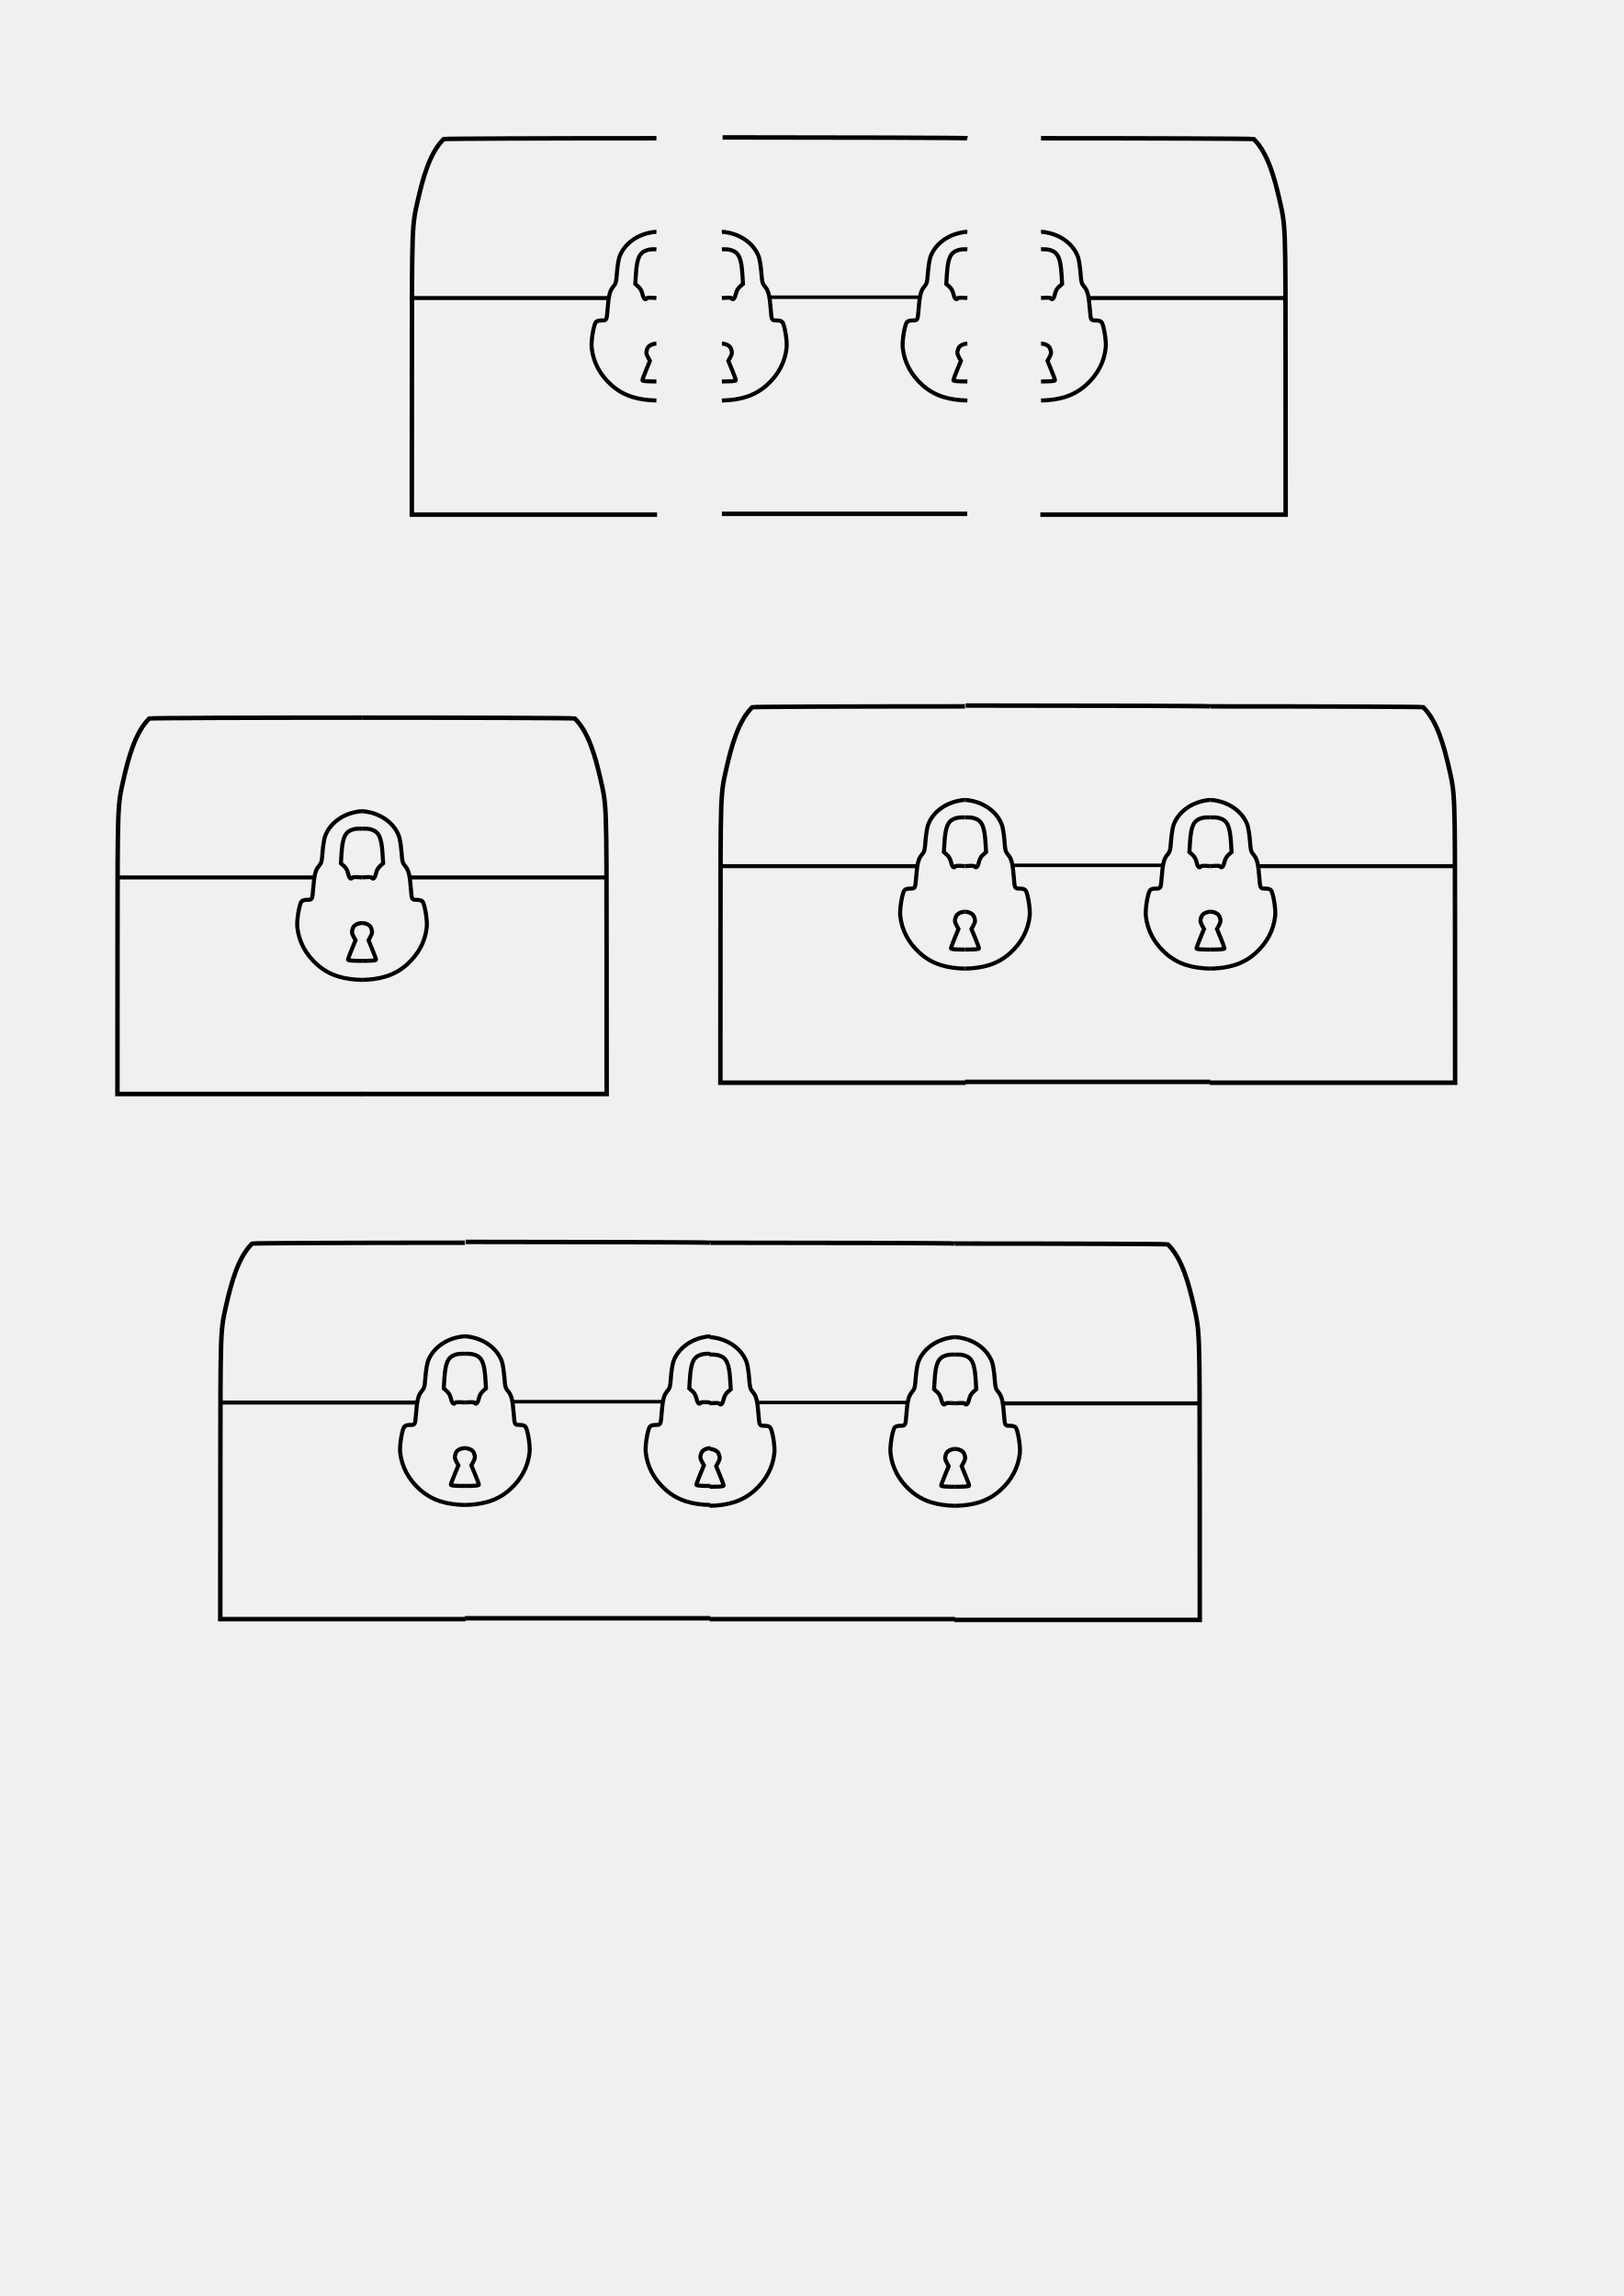
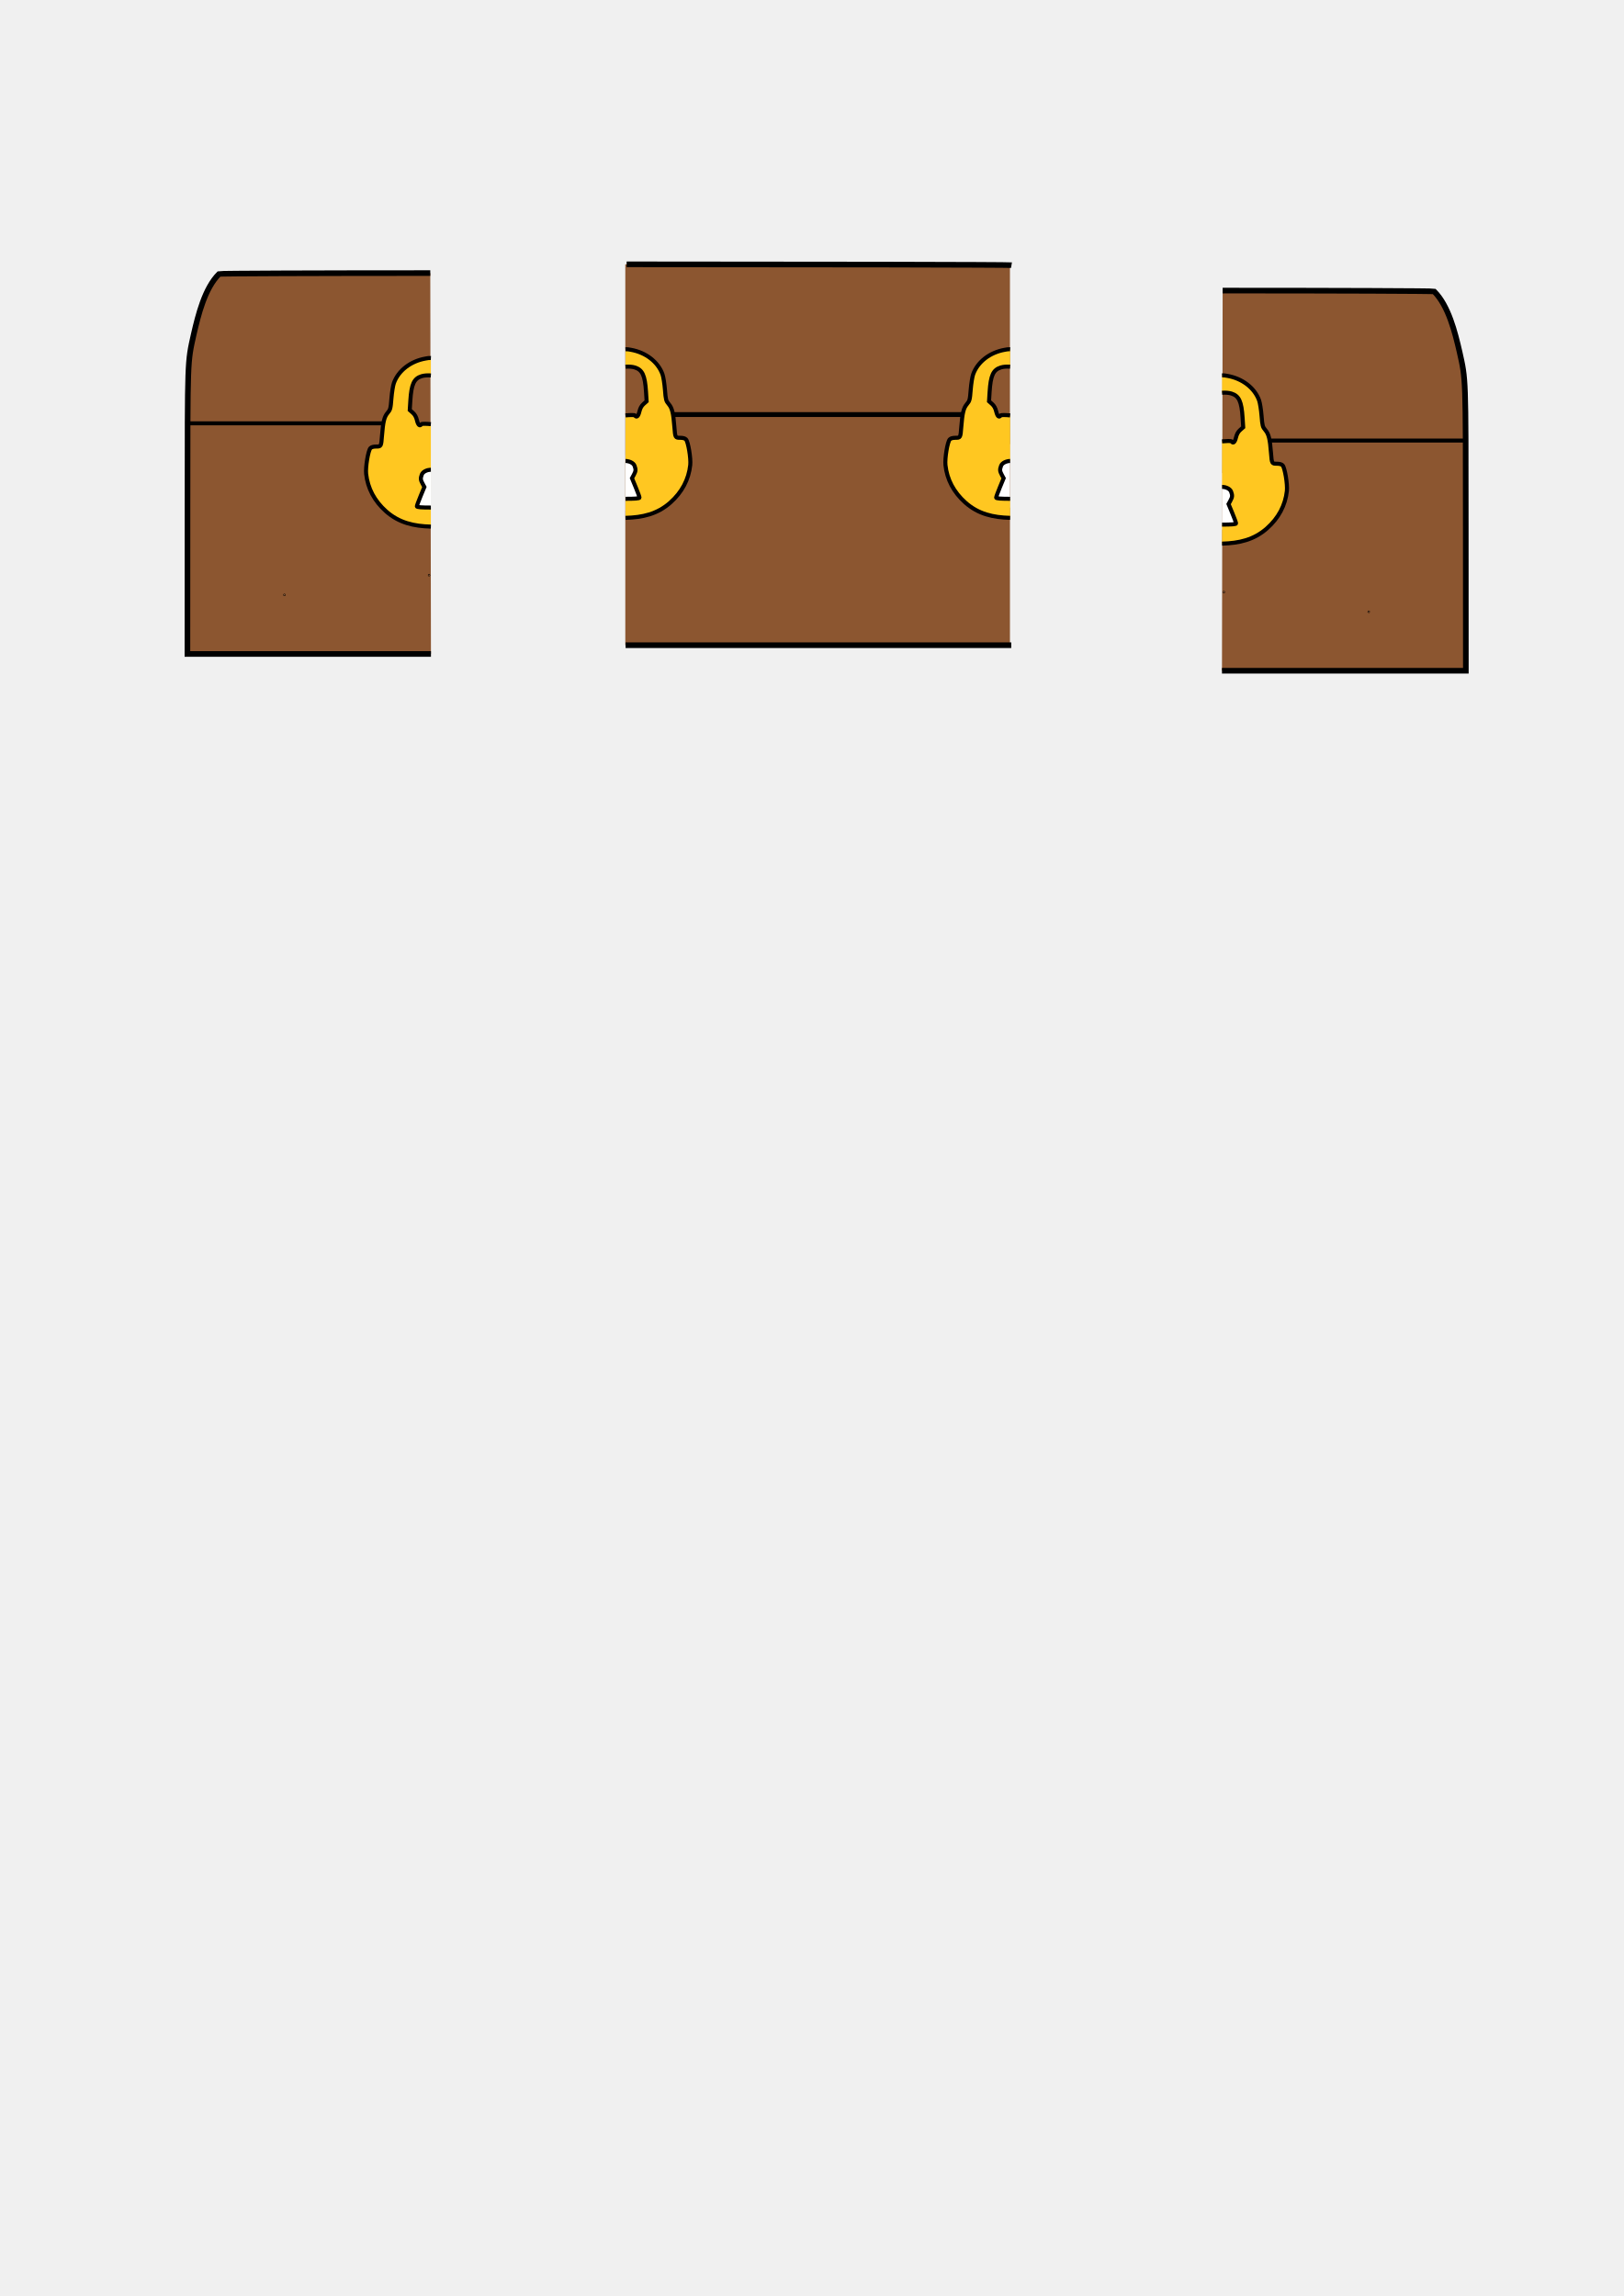
- <svg xmlns="http://www.w3.org/2000/svg" id="svg8" version="1.1" viewBox="0 0 210 297" height="297mm" width="210mm">
+ <svg xmlns="http://www.w3.org/2000/svg" width="210mm" height="297mm" viewBox="0 0 210 297" version="1.1" id="svg8">
  <defs id="defs2" />
  <g id="layer1">
-     <g transform="translate(2.645833,-36.66369)" id="g1043">
-       <path id="path876-0" d="m 82.25,54.546 c -14.901,10e-4 -27.28,0.05 -27.511,0.107 -1.871,1.84 -2.718,5.242 -3.303,7.733 -0.823,3.635 -0.799,2.99 -0.81,22.349 l -0.01,18.496 h 31.72" style="fill:none;fill-opacity:1;stroke:#000000;stroke-width:0.579;stroke-miterlimit:4;stroke-dasharray:none;stroke-opacity:1" />
-       <path id="path878-3" d="m 76.11,75.217 h -25.601" style="fill:none;stroke:#000000;stroke-width:0.52;stroke-linecap:butt;stroke-linejoin:miter;stroke-miterlimit:4;stroke-dasharray:none;stroke-opacity:1" />
-       <path style="fill:none;stroke:#000000;stroke-width:0.523;stroke-miterlimit:4;stroke-dasharray:none;stroke-opacity:1" d="m 82.251,66.663 c -0.258,-0.016 -0.345,0.008 -0.681,0.067 -1.944,0.34 -3.519,1.557 -4.101,3.167 -0.113,0.314 -0.257,1.21 -0.319,1.992 -0.105,1.329 -0.138,1.452 -0.501,1.881 -0.426,0.504 -0.581,1.138 -0.72,2.948 -0.106,1.383 -0.114,1.397 -0.76,1.397 -0.353,0 -0.607,0.072 -0.737,0.209 -0.289,0.305 -0.647,2.45 -0.554,3.318 0.201,1.87 1.075,3.518 2.572,4.849 1.683,1.496 3.606,1.924 5.799,1.981 m 0,-2.465 c -1.168,0 -1.81,-0.036 -1.81,-0.156 0,-0.086 0.219,-0.685 0.486,-1.331 l 0.486,-1.175 -0.232,-0.428 c -0.268,-0.493 -0.283,-0.682 -0.099,-1.18 0.153,-0.412 0.753,-0.618 1.168,-0.625 m 0,-5.894 c -0.519,-0.05 -1.169,-0.077 -1.228,0.013 -0.199,0.303 -0.422,0.105 -0.567,-0.505 -0.105,-0.441 -0.273,-0.747 -0.543,-0.986 l -0.391,-0.347 0.077,-1.229 c 0.133,-2.118 0.466,-2.841 1.448,-3.146 0.33,-0.102 0.78,-0.132 1.204,-0.099" id="path909-9-4" />
+     <g transform="translate(-26.45833,-60.47619)" id="g2501">
+       <rect style="fill:#8c5630;fill-opacity:1;fill-rule:evenodd;stroke:none;stroke-width:0.523;stroke-miterlimit:4;stroke-dasharray:none;stroke-dashoffset:5.8;stroke-opacity:1" id="rect2470" width="49.749" height="49.27" x="107.331" y="94.668" />
+       <rect style="fill:#ffffff;fill-opacity:1;fill-rule:evenodd;stroke:none;stroke-width:0.523;stroke-miterlimit:4;stroke-dasharray:none;stroke-dashoffset:5.8;stroke-opacity:1" id="rect2474" width="2.863" height="8.216" x="154.214" y="117.929" />
+       <path id="path909-9-7" d="m 157.099,105.654 c -0.257,-0.016 -0.345,0.008 -0.68,0.067 -1.941,0.34 -3.516,1.557 -4.096,3.167 -0.113,0.314 -0.256,1.21 -0.318,1.992 -0.105,1.329 -0.138,1.452 -0.5,1.881 -0.426,0.504 -0.58,1.138 -0.719,2.949 -0.106,1.383 -0.114,1.397 -0.759,1.397 -0.353,0 -0.606,0.072 -0.736,0.209 -0.289,0.305 -0.646,2.45 -0.553,3.318 0.2,1.87 1.074,3.518 2.569,4.849 1.681,1.496 3.602,1.924 5.793,1.981 m 0,-2.465 c -1.167,0 -1.808,-0.036 -1.808,-0.156 0,-0.086 0.219,-0.685 0.486,-1.331 l 0.486,-1.175 -0.232,-0.428 c -0.267,-0.493 -0.283,-0.682 -0.099,-1.18 0.152,-0.412 0.752,-0.618 1.166,-0.625 m 0,-5.894 c -0.518,-0.05 -1.167,-0.077 -1.226,0.013 -0.199,0.303 -0.421,0.105 -0.566,-0.505 -0.105,-0.441 -0.273,-0.747 -0.543,-0.986 l -0.391,-0.347 0.077,-1.229 c 0.133,-2.118 0.465,-2.841 1.446,-3.146 0.329,-0.102 0.779,-0.132 1.203,-0.099" style="fill:#ffc721;fill-opacity:1;stroke:#000000;stroke-width:0.523;stroke-miterlimit:4;stroke-dasharray:none;stroke-opacity:1" />
+       <rect style="fill:#ffffff;fill-opacity:1;fill-rule:evenodd;stroke:none;stroke-width:0.523;stroke-miterlimit:4;stroke-dasharray:none;stroke-dashoffset:5.8;stroke-opacity:1" id="rect2472" width="3.775" height="7.149" x="107.342" y="119.369" />
+       <path id="path909-9-6" d="m 107.357,105.655 c 0.258,-0.016 0.346,0.008 0.681,0.067 1.944,0.34 3.52,1.557 4.101,3.167 0.113,0.314 0.257,1.21 0.319,1.992 0.105,1.329 0.138,1.452 0.501,1.881 0.426,0.504 0.581,1.138 0.72,2.948 0.106,1.383 0.114,1.397 0.76,1.397 0.353,0 0.607,0.072 0.737,0.209 0.289,0.305 0.647,2.45 0.554,3.318 -0.201,1.87 -1.075,3.518 -2.572,4.849 -1.683,1.496 -3.607,1.924 -5.8,1.981 m 0,-2.465 c 1.168,0 1.81,-0.036 1.81,-0.156 0,-0.086 -0.219,-0.685 -0.486,-1.331 l -0.486,-1.175 0.232,-0.428 c 0.268,-0.493 0.283,-0.682 0.099,-1.18 -0.153,-0.412 -0.753,-0.618 -1.168,-0.625 m 0,-5.894 c 0.519,-0.05 1.169,-0.077 1.228,0.013 0.199,0.303 0.422,0.105 0.567,-0.505 0.105,-0.441 0.273,-0.747 0.543,-0.986 l 0.391,-0.347 -0.077,-1.229 c -0.133,-2.118 -0.466,-2.841 -1.448,-3.146 -0.33,-0.102 -0.78,-0.132 -1.204,-0.099" style="fill:#ffc721;fill-opacity:1;stroke:#000000;stroke-width:0.523;stroke-miterlimit:4;stroke-dasharray:none;stroke-opacity:1" />
+       <path style="fill:none;fill-opacity:1;stroke:#000000;stroke-width:0.73;stroke-miterlimit:4;stroke-dasharray:none;stroke-opacity:1" d="m 107.504,94.668 c 23.43,9.9e-4 49.411,0.05 49.773,0.109 m -0.03,49.161 h -49.879" id="path876-7" />
+       <path style="fill:none;stroke:#000000;stroke-width:0.629;stroke-linecap:butt;stroke-linejoin:miter;stroke-miterlimit:4;stroke-dasharray:none;stroke-opacity:1" d="m 113.519,114.102 h 37.433" id="path878-5" />
    </g>
-     <g transform="translate(2.645833,-36.66369)" id="g1054">
-       <path style="fill:none;fill-opacity:1;stroke:#000000;stroke-width:0.579;stroke-miterlimit:4;stroke-dasharray:none;stroke-opacity:1" d="m 131.993,54.546 c 14.903,10e-4 27.285,0.05 27.515,0.107 1.871,1.84 2.718,5.242 3.304,7.733 0.823,3.635 0.799,2.99 0.81,22.349 l 0.01,18.496 h -31.726" id="path876" />
-       <path style="fill:none;stroke:#000000;stroke-width:0.52;stroke-linecap:butt;stroke-linejoin:miter;stroke-miterlimit:4;stroke-dasharray:none;stroke-opacity:1" d="m 138.135,75.217 h 25.605" id="path878" />
-       <path id="path909-9" d="m 131.992,66.663 c 0.258,-0.016 0.346,0.008 0.681,0.067 1.944,0.34 3.52,1.557 4.101,3.167 0.113,0.314 0.257,1.21 0.319,1.992 0.105,1.329 0.138,1.452 0.501,1.881 0.426,0.504 0.581,1.138 0.72,2.948 0.106,1.383 0.114,1.397 0.76,1.397 0.353,0 0.607,0.072 0.737,0.209 0.289,0.305 0.647,2.45 0.554,3.318 -0.201,1.87 -1.075,3.518 -2.572,4.849 -1.683,1.496 -3.607,1.924 -5.8,1.981 m 0,-2.465 c 1.168,0 1.81,-0.036 1.81,-0.156 0,-0.086 -0.219,-0.685 -0.486,-1.331 l -0.486,-1.175 0.232,-0.428 c 0.268,-0.493 0.283,-0.682 0.099,-1.18 -0.153,-0.412 -0.753,-0.618 -1.168,-0.625 m 0,-5.894 c 0.519,-0.05 1.169,-0.077 1.228,0.013 0.199,0.303 0.422,0.105 0.567,-0.505 0.105,-0.441 0.273,-0.747 0.543,-0.986 l 0.391,-0.347 -0.077,-1.229 c -0.133,-2.118 -0.466,-2.841 -1.448,-3.146 -0.33,-0.102 -0.78,-0.132 -1.204,-0.099" style="fill:none;stroke:#000000;stroke-width:0.523;stroke-miterlimit:4;stroke-dasharray:none;stroke-opacity:1" />
+     <g transform="translate(-34.46515,-58.45756)" id="g2490">
+       <path style="fill:#8c5630;fill-opacity:1;stroke:#000000;stroke-width:0.727;stroke-miterlimit:4;stroke-dasharray:none;stroke-opacity:1" d="m 90.115,93.782 c -14.795,9.95e-4 -27.087,0.05 -27.316,0.109 -1.857,1.863 -2.699,5.305 -3.28,7.826 -0.817,3.678 -0.794,3.026 -0.804,22.618 l -0.01,18.719 H 90.202" id="path876-0" />
+       <path style="fill:none;stroke:#000000;stroke-width:0.516;stroke-linecap:butt;stroke-linejoin:miter;stroke-miterlimit:4;stroke-dasharray:none;stroke-opacity:1" d="M 84.027,113.217 H 58.811" id="path878-3" />
+       <rect style="fill:#ffffff;fill-opacity:1;fill-rule:evenodd;stroke:none;stroke-width:0.469;stroke-miterlimit:4;stroke-dasharray:none;stroke-dashoffset:5.8;stroke-opacity:1" id="rect2462" width="4.864" height="7.341" x="85.328" y="117.432" />
+       <path id="path909-9-4" d="m 90.192,104.768 c -0.258,-0.016 -0.345,0.008 -0.681,0.067 -1.944,0.34 -3.519,1.557 -4.101,3.167 -0.113,0.314 -0.257,1.21 -0.319,1.992 -0.105,1.329 -0.138,1.452 -0.501,1.881 -0.426,0.504 -0.581,1.138 -0.72,2.948 -0.106,1.383 -0.114,1.397 -0.76,1.397 -0.353,0 -0.607,0.072 -0.737,0.209 -0.289,0.305 -0.647,2.45 -0.554,3.318 0.201,1.87 1.075,3.518 2.572,4.849 1.683,1.496 3.606,1.924 5.799,1.981 m 0,-2.465 c -1.168,0 -1.81,-0.036 -1.81,-0.156 0,-0.086 0.219,-0.685 0.486,-1.331 l 0.486,-1.175 -0.232,-0.428 c -0.268,-0.493 -0.283,-0.682 -0.099,-1.18 0.153,-0.412 0.753,-0.618 1.168,-0.625 m 0,-5.894 c -0.519,-0.05 -1.169,-0.077 -1.228,0.013 -0.199,0.303 -0.422,0.105 -0.567,-0.505 -0.105,-0.441 -0.273,-0.747 -0.543,-0.986 l -0.391,-0.347 0.077,-1.229 c 0.133,-2.118 0.466,-2.841 1.448,-3.146 0.33,-0.102 0.78,-0.132 1.204,-0.099" style="fill:#ffc721;fill-opacity:1;stroke:#000000;stroke-width:0.523;stroke-miterlimit:4;stroke-dasharray:none;stroke-opacity:1" />
+       <circle id="path2464" style="fill:#ffffff;stroke:#000000;stroke-width:0.265" cx="71.249" cy="135.41" r="0.025" />
+       <circle id="path2466" style="fill:#ffffff;stroke:#000000;stroke-width:0.265" cx="89.958" cy="132.859" r="0.025" />
    </g>
-     <g transform="translate(2.645833,-36.66369)" id="g1049">
-       <path style="fill:none;stroke:#000000;stroke-width:0.523;stroke-miterlimit:4;stroke-dasharray:none;stroke-opacity:1" d="m 122.467,66.662 c -0.257,-0.016 -0.345,0.008 -0.68,0.067 -1.941,0.34 -3.516,1.557 -4.096,3.167 -0.113,0.314 -0.256,1.21 -0.318,1.992 -0.105,1.329 -0.138,1.452 -0.5,1.881 -0.426,0.504 -0.58,1.138 -0.719,2.949 -0.106,1.383 -0.114,1.397 -0.759,1.397 -0.353,0 -0.606,0.072 -0.736,0.209 -0.289,0.305 -0.646,2.45 -0.553,3.318 0.2,1.87 1.074,3.518 2.569,4.849 1.681,1.496 3.602,1.924 5.793,1.981 m 0,-2.465 c -1.167,0 -1.808,-0.036 -1.808,-0.156 0,-0.086 0.219,-0.685 0.486,-1.331 l 0.486,-1.175 -0.232,-0.428 c -0.267,-0.493 -0.283,-0.682 -0.099,-1.18 0.152,-0.412 0.752,-0.618 1.166,-0.625 m 0,-5.894 c -0.518,-0.05 -1.167,-0.077 -1.226,0.013 -0.199,0.303 -0.421,0.105 -0.566,-0.505 -0.105,-0.441 -0.273,-0.747 -0.543,-0.986 l -0.391,-0.347 0.077,-1.229 c 0.133,-2.118 0.465,-2.841 1.446,-3.146 0.329,-0.102 0.779,-0.132 1.203,-0.099" id="path909-9-7" />
-       <path style="fill:none;stroke:#000000;stroke-width:0.523;stroke-miterlimit:4;stroke-dasharray:none;stroke-opacity:1" d="m 90.717,66.663 c 0.258,-0.016 0.346,0.008 0.681,0.067 1.944,0.34 3.52,1.557 4.101,3.167 0.113,0.314 0.257,1.21 0.319,1.992 0.105,1.329 0.138,1.452 0.501,1.881 0.426,0.504 0.581,1.138 0.72,2.948 0.106,1.383 0.114,1.397 0.76,1.397 0.353,0 0.607,0.072 0.737,0.209 0.289,0.305 0.647,2.45 0.554,3.318 -0.201,1.87 -1.075,3.518 -2.572,4.849 -1.683,1.496 -3.607,1.924 -5.8,1.981 m 0,-2.465 c 1.168,0 1.81,-0.036 1.81,-0.156 0,-0.086 -0.219,-0.685 -0.486,-1.331 l -0.486,-1.175 0.232,-0.428 c 0.268,-0.493 0.283,-0.682 0.099,-1.18 -0.153,-0.412 -0.753,-0.618 -1.168,-0.625 m 0,-5.894 c 0.519,-0.05 1.169,-0.077 1.228,0.013 0.199,0.303 0.422,0.105 0.567,-0.505 0.105,-0.441 0.273,-0.747 0.543,-0.986 l 0.391,-0.347 -0.077,-1.229 c -0.133,-2.118 -0.466,-2.841 -1.448,-3.146 -0.33,-0.102 -0.78,-0.132 -1.204,-0.099" id="path909-9-6" />
-       <path id="path876-7" d="m 90.81,54.438 c 14.903,10e-4 31.428,0.05 31.658,0.107 m -0.019,48.578 H 90.723" style="fill:none;fill-opacity:1;stroke:#000000;stroke-width:0.579;stroke-miterlimit:4;stroke-dasharray:none;stroke-opacity:1" />
-       <path id="path878-5" d="M 96.88,75.11 H 116.272" style="fill:none;stroke:#000000;stroke-width:0.453;stroke-linecap:butt;stroke-linejoin:miter;stroke-miterlimit:4;stroke-dasharray:none;stroke-opacity:1" />
-     </g>
-     <g transform="translate(-85.16957,38.28407)" id="g1054-0">
-       <path id="path876-6" d="m 131.993,54.546 c 14.903,10e-4 27.285,0.05 27.515,0.107 1.871,1.84 2.718,5.242 3.304,7.733 0.823,3.635 0.799,2.99 0.81,22.349 l 0.01,18.496 h -31.726" style="fill:none;fill-opacity:1;stroke:#000000;stroke-width:0.579;stroke-miterlimit:4;stroke-dasharray:none;stroke-opacity:1" />
-       <path id="path878-7" d="m 138.135,75.217 h 25.605" style="fill:none;stroke:#000000;stroke-width:0.52;stroke-linecap:butt;stroke-linejoin:miter;stroke-miterlimit:4;stroke-dasharray:none;stroke-opacity:1" />
-       <path style="fill:none;stroke:#000000;stroke-width:0.523;stroke-miterlimit:4;stroke-dasharray:none;stroke-opacity:1" d="m 131.992,66.663 c 0.258,-0.016 0.346,0.008 0.681,0.067 1.944,0.34 3.52,1.557 4.101,3.167 0.113,0.314 0.257,1.21 0.319,1.992 0.105,1.329 0.138,1.452 0.501,1.881 0.426,0.504 0.581,1.138 0.72,2.948 0.106,1.383 0.114,1.397 0.76,1.397 0.353,0 0.607,0.072 0.737,0.209 0.289,0.305 0.647,2.45 0.554,3.318 -0.201,1.87 -1.075,3.518 -2.572,4.849 -1.683,1.496 -3.607,1.924 -5.8,1.981 m 0,-2.465 c 1.168,0 1.81,-0.036 1.81,-0.156 0,-0.086 -0.219,-0.685 -0.486,-1.331 l -0.486,-1.175 0.232,-0.428 c 0.268,-0.493 0.283,-0.682 0.099,-1.18 -0.153,-0.412 -0.753,-0.618 -1.168,-0.625 m 0,-5.894 c 0.519,-0.05 1.169,-0.077 1.228,0.013 0.199,0.303 0.422,0.105 0.567,-0.505 0.105,-0.441 0.273,-0.747 0.543,-0.986 l 0.391,-0.347 -0.077,-1.229 c -0.133,-2.118 -0.466,-2.841 -1.448,-3.146 -0.33,-0.102 -0.78,-0.132 -1.204,-0.099" id="path909-9-40" />
-     </g>
-     <g transform="translate(-35.42784,38.28407)" id="g1043-4">
-       <path style="fill:none;fill-opacity:1;stroke:#000000;stroke-width:0.579;stroke-miterlimit:4;stroke-dasharray:none;stroke-opacity:1" d="m 82.25,54.546 c -14.901,10e-4 -27.28,0.05 -27.511,0.107 -1.871,1.84 -2.718,5.242 -3.303,7.733 -0.823,3.635 -0.799,2.99 -0.81,22.349 l -0.01,18.496 h 31.72" id="path876-0-8" />
-       <path style="fill:none;stroke:#000000;stroke-width:0.52;stroke-linecap:butt;stroke-linejoin:miter;stroke-miterlimit:4;stroke-dasharray:none;stroke-opacity:1" d="m 76.11,75.217 h -25.601" id="path878-3-5" />
-       <path id="path909-9-4-5" d="m 82.251,66.663 c -0.258,-0.016 -0.345,0.008 -0.681,0.067 -1.944,0.34 -3.519,1.557 -4.101,3.167 -0.113,0.314 -0.257,1.21 -0.319,1.992 -0.105,1.329 -0.138,1.452 -0.501,1.881 -0.426,0.504 -0.581,1.138 -0.72,2.948 -0.106,1.383 -0.114,1.397 -0.76,1.397 -0.353,0 -0.607,0.072 -0.737,0.209 -0.289,0.305 -0.647,2.45 -0.554,3.318 0.201,1.87 1.075,3.518 2.572,4.849 1.683,1.496 3.606,1.924 5.799,1.981 m 0,-2.465 c -1.168,0 -1.81,-0.036 -1.81,-0.156 0,-0.086 0.219,-0.685 0.486,-1.331 l 0.486,-1.175 -0.232,-0.428 c -0.268,-0.493 -0.283,-0.682 -0.099,-1.18 0.153,-0.412 0.753,-0.618 1.168,-0.625 m 0,-5.894 c -0.519,-0.05 -1.169,-0.077 -1.228,0.013 -0.199,0.303 -0.422,0.105 -0.567,-0.505 -0.105,-0.441 -0.273,-0.747 -0.543,-0.986 l -0.391,-0.347 0.077,-1.229 c 0.133,-2.118 0.466,-2.841 1.448,-3.146 0.33,-0.102 0.78,-0.132 1.204,-0.099" style="fill:none;stroke:#000000;stroke-width:0.523;stroke-miterlimit:4;stroke-dasharray:none;stroke-opacity:1" />
-     </g>
-     <g transform="translate(42.5544,36.82584)" id="g1043-2">
-       <path style="fill:none;fill-opacity:1;stroke:#000000;stroke-width:0.579;stroke-miterlimit:4;stroke-dasharray:none;stroke-opacity:1" d="m 82.25,54.546 c -14.901,10e-4 -27.28,0.05 -27.511,0.107 -1.871,1.84 -2.718,5.242 -3.303,7.733 -0.823,3.635 -0.799,2.99 -0.81,22.349 l -0.01,18.496 h 31.72" id="path876-0-2" />
-       <path style="fill:none;stroke:#000000;stroke-width:0.52;stroke-linecap:butt;stroke-linejoin:miter;stroke-miterlimit:4;stroke-dasharray:none;stroke-opacity:1" d="m 76.11,75.217 h -25.601" id="path878-3-0" />
-       <path id="path909-9-4-7" d="m 82.251,66.663 c -0.258,-0.016 -0.345,0.008 -0.681,0.067 -1.944,0.34 -3.519,1.557 -4.101,3.167 -0.113,0.314 -0.257,1.21 -0.319,1.992 -0.105,1.329 -0.138,1.452 -0.501,1.881 -0.426,0.504 -0.581,1.138 -0.72,2.948 -0.106,1.383 -0.114,1.397 -0.76,1.397 -0.353,0 -0.607,0.072 -0.737,0.209 -0.289,0.305 -0.647,2.45 -0.554,3.318 0.201,1.87 1.075,3.518 2.572,4.849 1.683,1.496 3.606,1.924 5.799,1.981 m 0,-2.465 c -1.168,0 -1.81,-0.036 -1.81,-0.156 0,-0.086 0.219,-0.685 0.486,-1.331 l 0.486,-1.175 -0.232,-0.428 c -0.268,-0.493 -0.283,-0.682 -0.099,-1.18 0.153,-0.412 0.753,-0.618 1.168,-0.625 m 0,-5.894 c -0.519,-0.05 -1.169,-0.077 -1.228,0.013 -0.199,0.303 -0.422,0.105 -0.567,-0.505 -0.105,-0.441 -0.273,-0.747 -0.543,-0.986 l -0.391,-0.347 0.077,-1.229 c 0.133,-2.118 0.466,-2.841 1.448,-3.146 0.33,-0.102 0.78,-0.132 1.204,-0.099" style="fill:none;stroke:#000000;stroke-width:0.523;stroke-miterlimit:4;stroke-dasharray:none;stroke-opacity:1" />
-     </g>
-     <g transform="matrix(1,0,0,1.000003,24.56267,36.82557)" id="g1054-9">
-       <path id="path876-8" d="m 131.993,54.546 c 14.903,10e-4 27.285,0.05 27.515,0.107 1.871,1.84 2.718,5.242 3.304,7.733 0.823,3.635 0.799,2.99 0.81,22.349 l 0.01,18.496 h -31.726" style="fill:none;fill-opacity:1;stroke:#000000;stroke-width:0.579;stroke-miterlimit:4;stroke-dasharray:none;stroke-opacity:1" />
-       <path id="path878-2" d="m 138.135,75.217 h 25.605" style="fill:none;stroke:#000000;stroke-width:0.52;stroke-linecap:butt;stroke-linejoin:miter;stroke-miterlimit:4;stroke-dasharray:none;stroke-opacity:1" />
-       <path style="fill:none;stroke:#000000;stroke-width:0.523;stroke-miterlimit:4;stroke-dasharray:none;stroke-opacity:1" d="m 131.992,66.663 c 0.258,-0.016 0.346,0.008 0.681,0.067 1.944,0.34 3.52,1.557 4.101,3.167 0.113,0.314 0.257,1.21 0.319,1.992 0.105,1.329 0.138,1.452 0.501,1.881 0.426,0.504 0.581,1.138 0.72,2.948 0.106,1.383 0.114,1.397 0.76,1.397 0.353,0 0.607,0.072 0.737,0.209 0.289,0.305 0.647,2.45 0.554,3.318 -0.201,1.87 -1.075,3.518 -2.572,4.849 -1.683,1.496 -3.607,1.924 -5.8,1.981 m 0,-2.465 c 1.168,0 1.81,-0.036 1.81,-0.156 0,-0.086 -0.219,-0.685 -0.486,-1.331 l -0.486,-1.175 0.232,-0.428 c 0.268,-0.493 0.283,-0.682 0.099,-1.18 -0.153,-0.412 -0.753,-0.618 -1.168,-0.625 m 0,-5.894 c 0.519,-0.05 1.169,-0.077 1.228,0.013 0.199,0.303 0.422,0.105 0.567,-0.505 0.105,-0.441 0.273,-0.747 0.543,-0.986 l 0.391,-0.347 -0.077,-1.229 c -0.133,-2.118 -0.466,-2.841 -1.448,-3.146 -0.33,-0.102 -0.78,-0.132 -1.204,-0.099" id="path909-9-9" />
-     </g>
-     <g transform="translate(34.08773,36.82589)" id="g1049-2">
-       <path id="path909-9-7-1" d="m 122.467,66.662 c -0.257,-0.016 -0.345,0.008 -0.68,0.067 -1.941,0.34 -3.516,1.557 -4.096,3.167 -0.113,0.314 -0.256,1.21 -0.318,1.992 -0.105,1.329 -0.138,1.452 -0.5,1.881 -0.426,0.504 -0.58,1.138 -0.719,2.949 -0.106,1.383 -0.114,1.397 -0.759,1.397 -0.353,0 -0.606,0.072 -0.736,0.209 -0.289,0.305 -0.646,2.45 -0.553,3.318 0.2,1.87 1.074,3.518 2.569,4.849 1.681,1.496 3.602,1.924 5.793,1.981 m 0,-2.465 c -1.167,0 -1.808,-0.036 -1.808,-0.156 0,-0.086 0.219,-0.685 0.486,-1.331 l 0.486,-1.175 -0.232,-0.428 c -0.267,-0.493 -0.283,-0.682 -0.099,-1.18 0.152,-0.412 0.752,-0.618 1.166,-0.625 m 0,-5.894 c -0.518,-0.05 -1.167,-0.077 -1.226,0.013 -0.199,0.303 -0.421,0.105 -0.566,-0.505 -0.105,-0.441 -0.273,-0.747 -0.543,-0.986 l -0.391,-0.347 0.077,-1.229 c 0.133,-2.118 0.465,-2.841 1.446,-3.146 0.329,-0.102 0.779,-0.132 1.203,-0.099" style="fill:none;stroke:#000000;stroke-width:0.523;stroke-miterlimit:4;stroke-dasharray:none;stroke-opacity:1" />
-       <path id="path909-9-6-5" d="m 90.717,66.663 c 0.258,-0.016 0.346,0.008 0.681,0.067 1.944,0.34 3.52,1.557 4.101,3.167 0.113,0.314 0.257,1.21 0.319,1.992 0.105,1.329 0.138,1.452 0.501,1.881 0.426,0.504 0.581,1.138 0.72,2.948 0.106,1.383 0.114,1.397 0.76,1.397 0.353,0 0.607,0.072 0.737,0.209 0.289,0.305 0.647,2.45 0.554,3.318 -0.201,1.87 -1.075,3.518 -2.572,4.849 -1.683,1.496 -3.607,1.924 -5.8,1.981 m 0,-2.465 c 1.168,0 1.81,-0.036 1.81,-0.156 0,-0.086 -0.219,-0.685 -0.486,-1.331 l -0.486,-1.175 0.232,-0.428 c 0.268,-0.493 0.283,-0.682 0.099,-1.18 -0.153,-0.412 -0.753,-0.618 -1.168,-0.625 m 0,-5.894 c 0.519,-0.05 1.169,-0.077 1.228,0.013 0.199,0.303 0.422,0.105 0.567,-0.505 0.105,-0.441 0.273,-0.747 0.543,-0.986 l 0.391,-0.347 -0.077,-1.229 c -0.133,-2.118 -0.466,-2.841 -1.448,-3.146 -0.33,-0.102 -0.78,-0.132 -1.204,-0.099" style="fill:none;stroke:#000000;stroke-width:0.523;stroke-miterlimit:4;stroke-dasharray:none;stroke-opacity:1" />
-       <path style="fill:none;fill-opacity:1;stroke:#000000;stroke-width:0.579;stroke-miterlimit:4;stroke-dasharray:none;stroke-opacity:1" d="m 90.81,54.438 c 14.903,10e-4 31.428,0.05 31.658,0.107 m -0.019,48.578 H 90.723" id="path876-7-2" />
-       <path style="fill:none;stroke:#000000;stroke-width:0.453;stroke-linecap:butt;stroke-linejoin:miter;stroke-miterlimit:4;stroke-dasharray:none;stroke-opacity:1" d="M 96.88,75.11 H 116.272" id="path878-5-1" />
-     </g>
-     <g transform="translate(-22.12606,106.2076)" id="g1043-5">
-       <path style="fill:none;fill-opacity:1;stroke:#000000;stroke-width:0.579;stroke-miterlimit:4;stroke-dasharray:none;stroke-opacity:1" d="m 82.25,54.546 c -14.901,10e-4 -27.28,0.05 -27.511,0.107 -1.871,1.84 -2.718,5.242 -3.303,7.733 -0.823,3.635 -0.799,2.99 -0.81,22.349 l -0.01,18.496 h 31.72" id="path876-0-4" />
-       <path style="fill:none;stroke:#000000;stroke-width:0.52;stroke-linecap:butt;stroke-linejoin:miter;stroke-miterlimit:4;stroke-dasharray:none;stroke-opacity:1" d="m 76.11,75.217 h -25.601" id="path878-3-6" />
-       <path id="path909-9-4-74" d="m 82.251,66.663 c -0.258,-0.016 -0.345,0.008 -0.681,0.067 -1.944,0.34 -3.519,1.557 -4.101,3.167 -0.113,0.314 -0.257,1.21 -0.319,1.992 -0.105,1.329 -0.138,1.452 -0.501,1.881 -0.426,0.504 -0.581,1.138 -0.72,2.948 -0.106,1.383 -0.114,1.397 -0.76,1.397 -0.353,0 -0.607,0.072 -0.737,0.209 -0.289,0.305 -0.647,2.45 -0.554,3.318 0.201,1.87 1.075,3.518 2.572,4.849 1.683,1.496 3.606,1.924 5.799,1.981 m 0,-2.465 c -1.168,0 -1.81,-0.036 -1.81,-0.156 0,-0.086 0.219,-0.685 0.486,-1.331 l 0.486,-1.175 -0.232,-0.428 c -0.268,-0.493 -0.283,-0.682 -0.099,-1.18 0.153,-0.412 0.753,-0.618 1.168,-0.625 m 0,-5.894 c -0.519,-0.05 -1.169,-0.077 -1.228,0.013 -0.199,0.303 -0.422,0.105 -0.567,-0.505 -0.105,-0.441 -0.273,-0.747 -0.543,-0.986 l -0.391,-0.347 0.077,-1.229 c 0.133,-2.118 0.466,-2.841 1.448,-3.146 0.33,-0.102 0.78,-0.132 1.204,-0.099" style="fill:none;stroke:#000000;stroke-width:0.523;stroke-miterlimit:4;stroke-dasharray:none;stroke-opacity:1" />
-     </g>
-     <g transform="translate(-8.459667,106.3149)" id="g1054-7">
-       <path id="path876-5" d="m 131.993,54.546 c 14.903,10e-4 27.285,0.05 27.515,0.107 1.871,1.84 2.718,5.242 3.304,7.733 0.823,3.635 0.799,2.99 0.81,22.349 l 0.01,18.496 h -31.726" style="fill:none;fill-opacity:1;stroke:#000000;stroke-width:0.579;stroke-miterlimit:4;stroke-dasharray:none;stroke-opacity:1" />
-       <path id="path878-23" d="m 138.135,75.217 h 25.605" style="fill:none;stroke:#000000;stroke-width:0.52;stroke-linecap:butt;stroke-linejoin:miter;stroke-miterlimit:4;stroke-dasharray:none;stroke-opacity:1" />
-       <path style="fill:none;stroke:#000000;stroke-width:0.523;stroke-miterlimit:4;stroke-dasharray:none;stroke-opacity:1" d="m 131.992,66.663 c 0.258,-0.016 0.346,0.008 0.681,0.067 1.944,0.34 3.52,1.557 4.101,3.167 0.113,0.314 0.257,1.21 0.319,1.992 0.105,1.329 0.138,1.452 0.501,1.881 0.426,0.504 0.581,1.138 0.72,2.948 0.106,1.383 0.114,1.397 0.76,1.397 0.353,0 0.607,0.072 0.737,0.209 0.289,0.305 0.647,2.45 0.554,3.318 -0.201,1.87 -1.075,3.518 -2.572,4.849 -1.683,1.496 -3.607,1.924 -5.8,1.981 m 0,-2.465 c 1.168,0 1.81,-0.036 1.81,-0.156 0,-0.086 -0.219,-0.685 -0.486,-1.331 l -0.486,-1.175 0.232,-0.428 c 0.268,-0.493 0.283,-0.682 0.099,-1.18 -0.153,-0.412 -0.753,-0.618 -1.168,-0.625 m 0,-5.894 c 0.519,-0.05 1.169,-0.077 1.228,0.013 0.199,0.303 0.422,0.105 0.567,-0.505 0.105,-0.441 0.273,-0.747 0.543,-0.986 l 0.391,-0.347 -0.077,-1.229 c -0.133,-2.118 -0.466,-2.841 -1.448,-3.146 -0.33,-0.102 -0.78,-0.132 -1.204,-0.099" id="path909-9-0" />
-     </g>
-     <g transform="translate(1.065373,106.3149)" id="g1049-6">
-       <path id="path909-9-7-6" d="m 122.467,66.662 c -0.257,-0.016 -0.345,0.008 -0.68,0.067 -1.941,0.34 -3.516,1.557 -4.096,3.167 -0.113,0.314 -0.256,1.21 -0.318,1.992 -0.105,1.329 -0.138,1.452 -0.5,1.881 -0.426,0.504 -0.58,1.138 -0.719,2.949 -0.106,1.383 -0.114,1.397 -0.759,1.397 -0.353,0 -0.606,0.072 -0.736,0.209 -0.289,0.305 -0.646,2.45 -0.553,3.318 0.2,1.87 1.074,3.518 2.569,4.849 1.681,1.496 3.602,1.924 5.793,1.981 m 0,-2.465 c -1.167,0 -1.808,-0.036 -1.808,-0.156 0,-0.086 0.219,-0.685 0.486,-1.331 l 0.486,-1.175 -0.232,-0.428 c -0.267,-0.493 -0.283,-0.682 -0.099,-1.18 0.152,-0.412 0.752,-0.618 1.166,-0.625 m 0,-5.894 c -0.518,-0.05 -1.167,-0.077 -1.226,0.013 -0.199,0.303 -0.421,0.105 -0.566,-0.505 -0.105,-0.441 -0.273,-0.747 -0.543,-0.986 l -0.391,-0.347 0.077,-1.229 c 0.133,-2.118 0.465,-2.841 1.446,-3.146 0.329,-0.102 0.779,-0.132 1.203,-0.099" style="fill:none;stroke:#000000;stroke-width:0.523;stroke-miterlimit:4;stroke-dasharray:none;stroke-opacity:1" />
-       <path id="path909-9-6-4" d="m 90.717,66.663 c 0.258,-0.016 0.346,0.008 0.681,0.067 1.944,0.34 3.52,1.557 4.101,3.167 0.113,0.314 0.257,1.21 0.319,1.992 0.105,1.329 0.138,1.452 0.501,1.881 0.426,0.504 0.581,1.138 0.72,2.948 0.106,1.383 0.114,1.397 0.76,1.397 0.353,0 0.607,0.072 0.737,0.209 0.289,0.305 0.647,2.45 0.554,3.318 -0.201,1.87 -1.075,3.518 -2.572,4.849 -1.683,1.496 -3.607,1.924 -5.8,1.981 m 0,-2.465 c 1.168,0 1.81,-0.036 1.81,-0.156 0,-0.086 -0.219,-0.685 -0.486,-1.331 l -0.486,-1.175 0.232,-0.428 c 0.268,-0.493 0.283,-0.682 0.099,-1.18 -0.153,-0.412 -0.753,-0.618 -1.168,-0.625 m 0,-5.894 c 0.519,-0.05 1.169,-0.077 1.228,0.013 0.199,0.303 0.422,0.105 0.567,-0.505 0.105,-0.441 0.273,-0.747 0.543,-0.986 l 0.391,-0.347 -0.077,-1.229 c -0.133,-2.118 -0.466,-2.841 -1.448,-3.146 -0.33,-0.102 -0.78,-0.132 -1.204,-0.099" style="fill:none;stroke:#000000;stroke-width:0.523;stroke-miterlimit:4;stroke-dasharray:none;stroke-opacity:1" />
-       <path style="fill:none;fill-opacity:1;stroke:#000000;stroke-width:0.579;stroke-miterlimit:4;stroke-dasharray:none;stroke-opacity:1" d="m 90.81,54.438 c 14.903,10e-4 31.428,0.05 31.658,0.107 m -0.019,48.578 H 90.723" id="path876-7-7" />
-       <path style="fill:none;stroke:#000000;stroke-width:0.453;stroke-linecap:butt;stroke-linejoin:miter;stroke-miterlimit:4;stroke-dasharray:none;stroke-opacity:1" d="M 96.88,75.11 H 116.272" id="path878-5-9" />
-     </g>
-     <g id="g1049-6-4" transform="translate(-30.59273,106.2076)">
-       <path style="fill:none;stroke:#000000;stroke-width:0.523;stroke-miterlimit:4;stroke-dasharray:none;stroke-opacity:1" d="m 122.467,66.662 c -0.257,-0.016 -0.345,0.008 -0.68,0.067 -1.941,0.34 -3.516,1.557 -4.096,3.167 -0.113,0.314 -0.256,1.21 -0.318,1.992 -0.105,1.329 -0.138,1.452 -0.5,1.881 -0.426,0.504 -0.58,1.138 -0.719,2.949 -0.106,1.383 -0.114,1.397 -0.759,1.397 -0.353,0 -0.606,0.072 -0.736,0.209 -0.289,0.305 -0.646,2.45 -0.553,3.318 0.2,1.87 1.074,3.518 2.569,4.849 1.681,1.496 3.602,1.924 5.793,1.981 m 0,-2.465 c -1.167,0 -1.808,-0.036 -1.808,-0.156 0,-0.086 0.219,-0.685 0.486,-1.331 l 0.486,-1.175 -0.232,-0.428 c -0.267,-0.493 -0.283,-0.682 -0.099,-1.18 0.152,-0.412 0.752,-0.618 1.166,-0.625 m 0,-5.894 c -0.518,-0.05 -1.167,-0.077 -1.226,0.013 -0.199,0.303 -0.421,0.105 -0.566,-0.505 -0.105,-0.441 -0.273,-0.747 -0.543,-0.986 l -0.391,-0.347 0.077,-1.229 c 0.133,-2.118 0.465,-2.841 1.446,-3.146 0.329,-0.102 0.779,-0.132 1.203,-0.099" id="path909-9-7-6-6" />
-       <path style="fill:none;stroke:#000000;stroke-width:0.523;stroke-miterlimit:4;stroke-dasharray:none;stroke-opacity:1" d="m 90.717,66.663 c 0.258,-0.016 0.346,0.008 0.681,0.067 1.944,0.34 3.52,1.557 4.101,3.167 0.113,0.314 0.257,1.21 0.319,1.992 0.105,1.329 0.138,1.452 0.501,1.881 0.426,0.504 0.581,1.138 0.72,2.948 0.106,1.383 0.114,1.397 0.76,1.397 0.353,0 0.607,0.072 0.737,0.209 0.289,0.305 0.647,2.45 0.554,3.318 -0.201,1.87 -1.075,3.518 -2.572,4.849 -1.683,1.496 -3.607,1.924 -5.8,1.981 m 0,-2.465 c 1.168,0 1.81,-0.036 1.81,-0.156 0,-0.086 -0.219,-0.685 -0.486,-1.331 l -0.486,-1.175 0.232,-0.428 c 0.268,-0.493 0.283,-0.682 0.099,-1.18 -0.153,-0.412 -0.753,-0.618 -1.168,-0.625 m 0,-5.894 c 0.519,-0.05 1.169,-0.077 1.228,0.013 0.199,0.303 0.422,0.105 0.567,-0.505 0.105,-0.441 0.273,-0.747 0.543,-0.986 l 0.391,-0.347 -0.077,-1.229 c -0.133,-2.118 -0.466,-2.841 -1.448,-3.146 -0.33,-0.102 -0.78,-0.132 -1.204,-0.099" id="path909-9-6-4-8" />
-       <path id="path876-7-7-4" d="m 90.81,54.438 c 14.903,10e-4 31.428,0.05 31.658,0.107 m -0.019,48.578 H 90.723" style="fill:none;fill-opacity:1;stroke:#000000;stroke-width:0.579;stroke-miterlimit:4;stroke-dasharray:none;stroke-opacity:1" />
-       <path id="path878-5-9-1" d="M 96.88,75.11 H 116.272" style="fill:none;stroke:#000000;stroke-width:0.453;stroke-linecap:butt;stroke-linejoin:miter;stroke-miterlimit:4;stroke-dasharray:none;stroke-opacity:1" />
+     <g id="g2490-8" transform="matrix(-1.001394,0,0,0.9980647,248.3702,-56.01132)">
+       <path id="path876-0-01" d="m 90.115,93.782 c -14.795,9.95e-4 -27.087,0.05 -27.316,0.109 -1.857,1.863 -2.699,5.305 -3.28,7.826 -0.817,3.678 -0.794,3.026 -0.804,22.618 l -0.01,18.719 H 90.202" style="fill:#8c5630;fill-opacity:1;stroke:#000000;stroke-width:0.727;stroke-miterlimit:4;stroke-dasharray:none;stroke-opacity:1" />
+       <path id="path878-3-9" d="M 84.027,113.217 H 58.811" style="fill:none;stroke:#000000;stroke-width:0.516;stroke-linecap:butt;stroke-linejoin:miter;stroke-miterlimit:4;stroke-dasharray:none;stroke-opacity:1" />
+       <rect y="117.432" x="85.328" height="7.341" width="4.864" id="rect2462-2" style="fill:#ffffff;fill-opacity:1;fill-rule:evenodd;stroke:none;stroke-width:0.469;stroke-miterlimit:4;stroke-dasharray:none;stroke-dashoffset:5.8;stroke-opacity:1" />
+       <path style="fill:#ffc721;fill-opacity:1;stroke:#000000;stroke-width:0.523;stroke-miterlimit:4;stroke-dasharray:none;stroke-opacity:1" d="m 90.192,104.768 c -0.258,-0.016 -0.345,0.008 -0.681,0.067 -1.944,0.34 -3.519,1.557 -4.101,3.167 -0.113,0.314 -0.257,1.21 -0.319,1.992 -0.105,1.329 -0.138,1.452 -0.501,1.881 -0.426,0.504 -0.581,1.138 -0.72,2.948 -0.106,1.383 -0.114,1.397 -0.76,1.397 -0.353,0 -0.607,0.072 -0.737,0.209 -0.289,0.305 -0.647,2.45 -0.554,3.318 0.201,1.87 1.075,3.518 2.572,4.849 1.683,1.496 3.606,1.924 5.799,1.981 m 0,-2.465 c -1.168,0 -1.81,-0.036 -1.81,-0.156 0,-0.086 0.219,-0.685 0.486,-1.331 l 0.486,-1.175 -0.232,-0.428 c -0.268,-0.493 -0.283,-0.682 -0.099,-1.18 0.153,-0.412 0.753,-0.618 1.168,-0.625 m 0,-5.894 c -0.519,-0.05 -1.169,-0.077 -1.228,0.013 -0.199,0.303 -0.422,0.105 -0.567,-0.505 -0.105,-0.441 -0.273,-0.747 -0.543,-0.986 l -0.391,-0.347 0.077,-1.229 c 0.133,-2.118 0.466,-2.841 1.448,-3.146 0.33,-0.102 0.78,-0.132 1.204,-0.099" id="path909-9-4-1" />
+       <circle r="0.025" cy="135.41" cx="71.249" style="fill:#ffffff;stroke:#000000;stroke-width:0.265" id="path2464-2" />
+       <circle r="0.025" cy="132.859" cx="89.958" style="fill:#ffffff;stroke:#000000;stroke-width:0.265" id="path2466-1" />
    </g>
  </g>
</svg>
